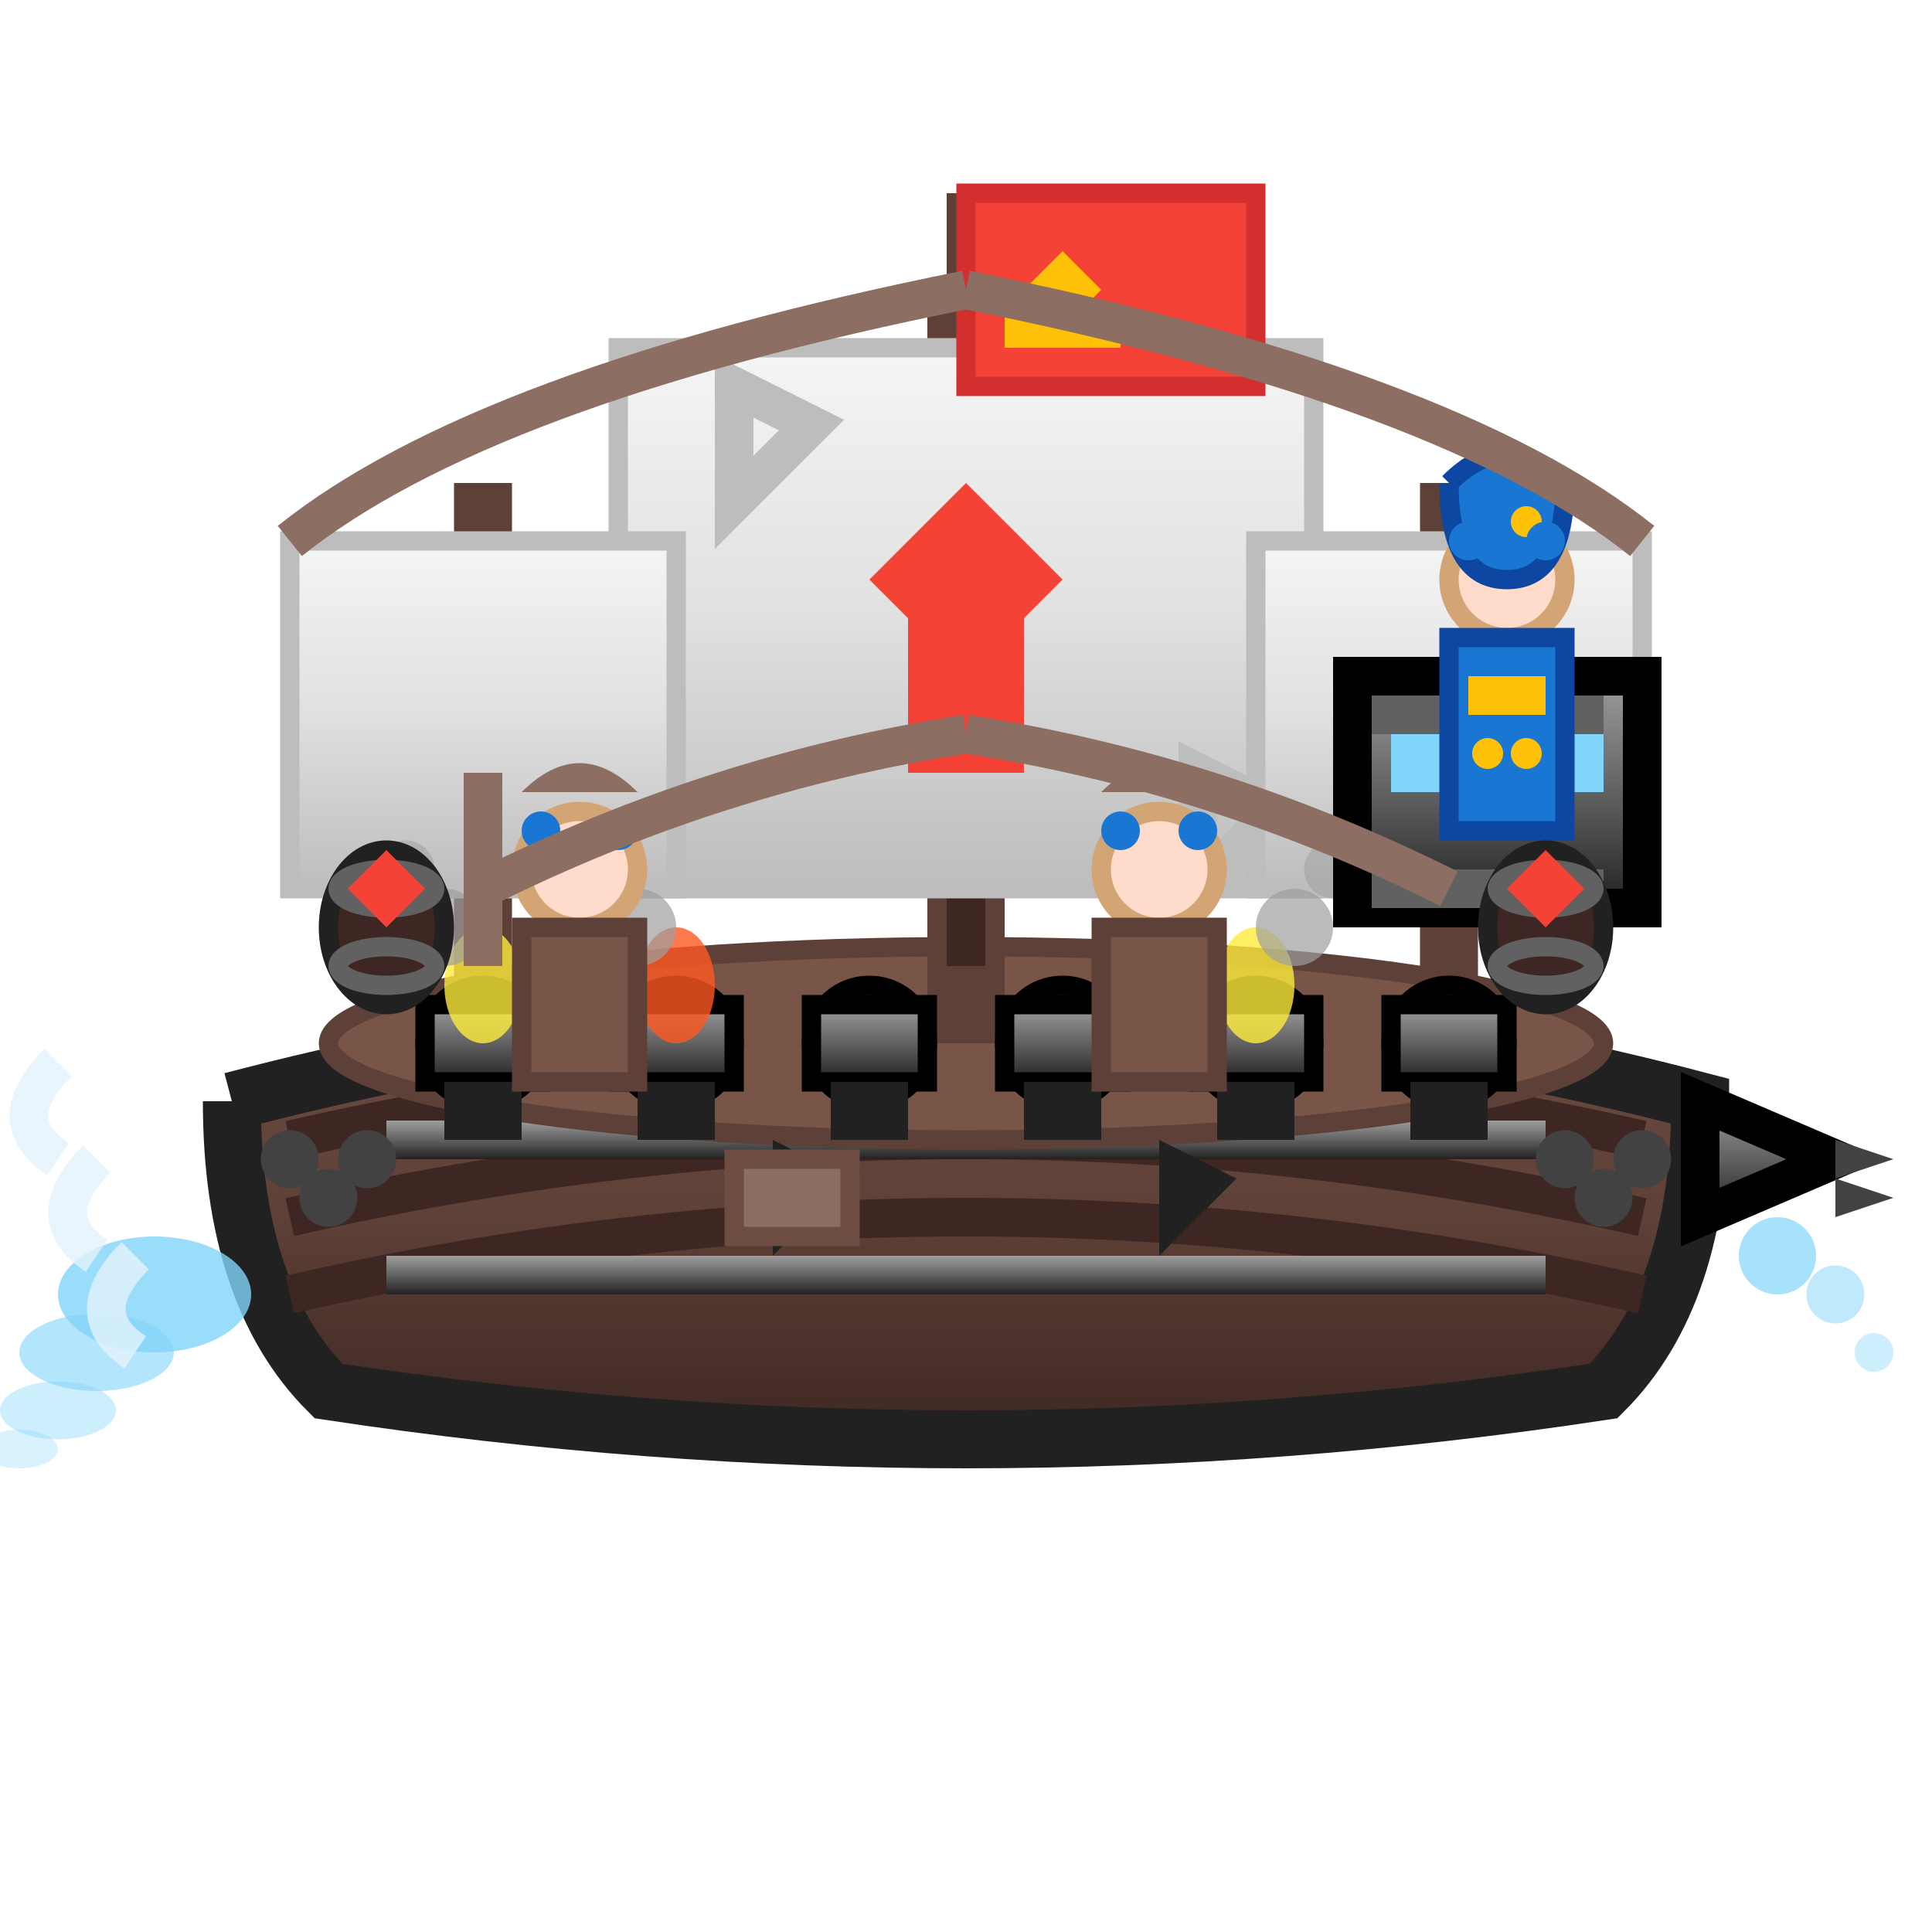
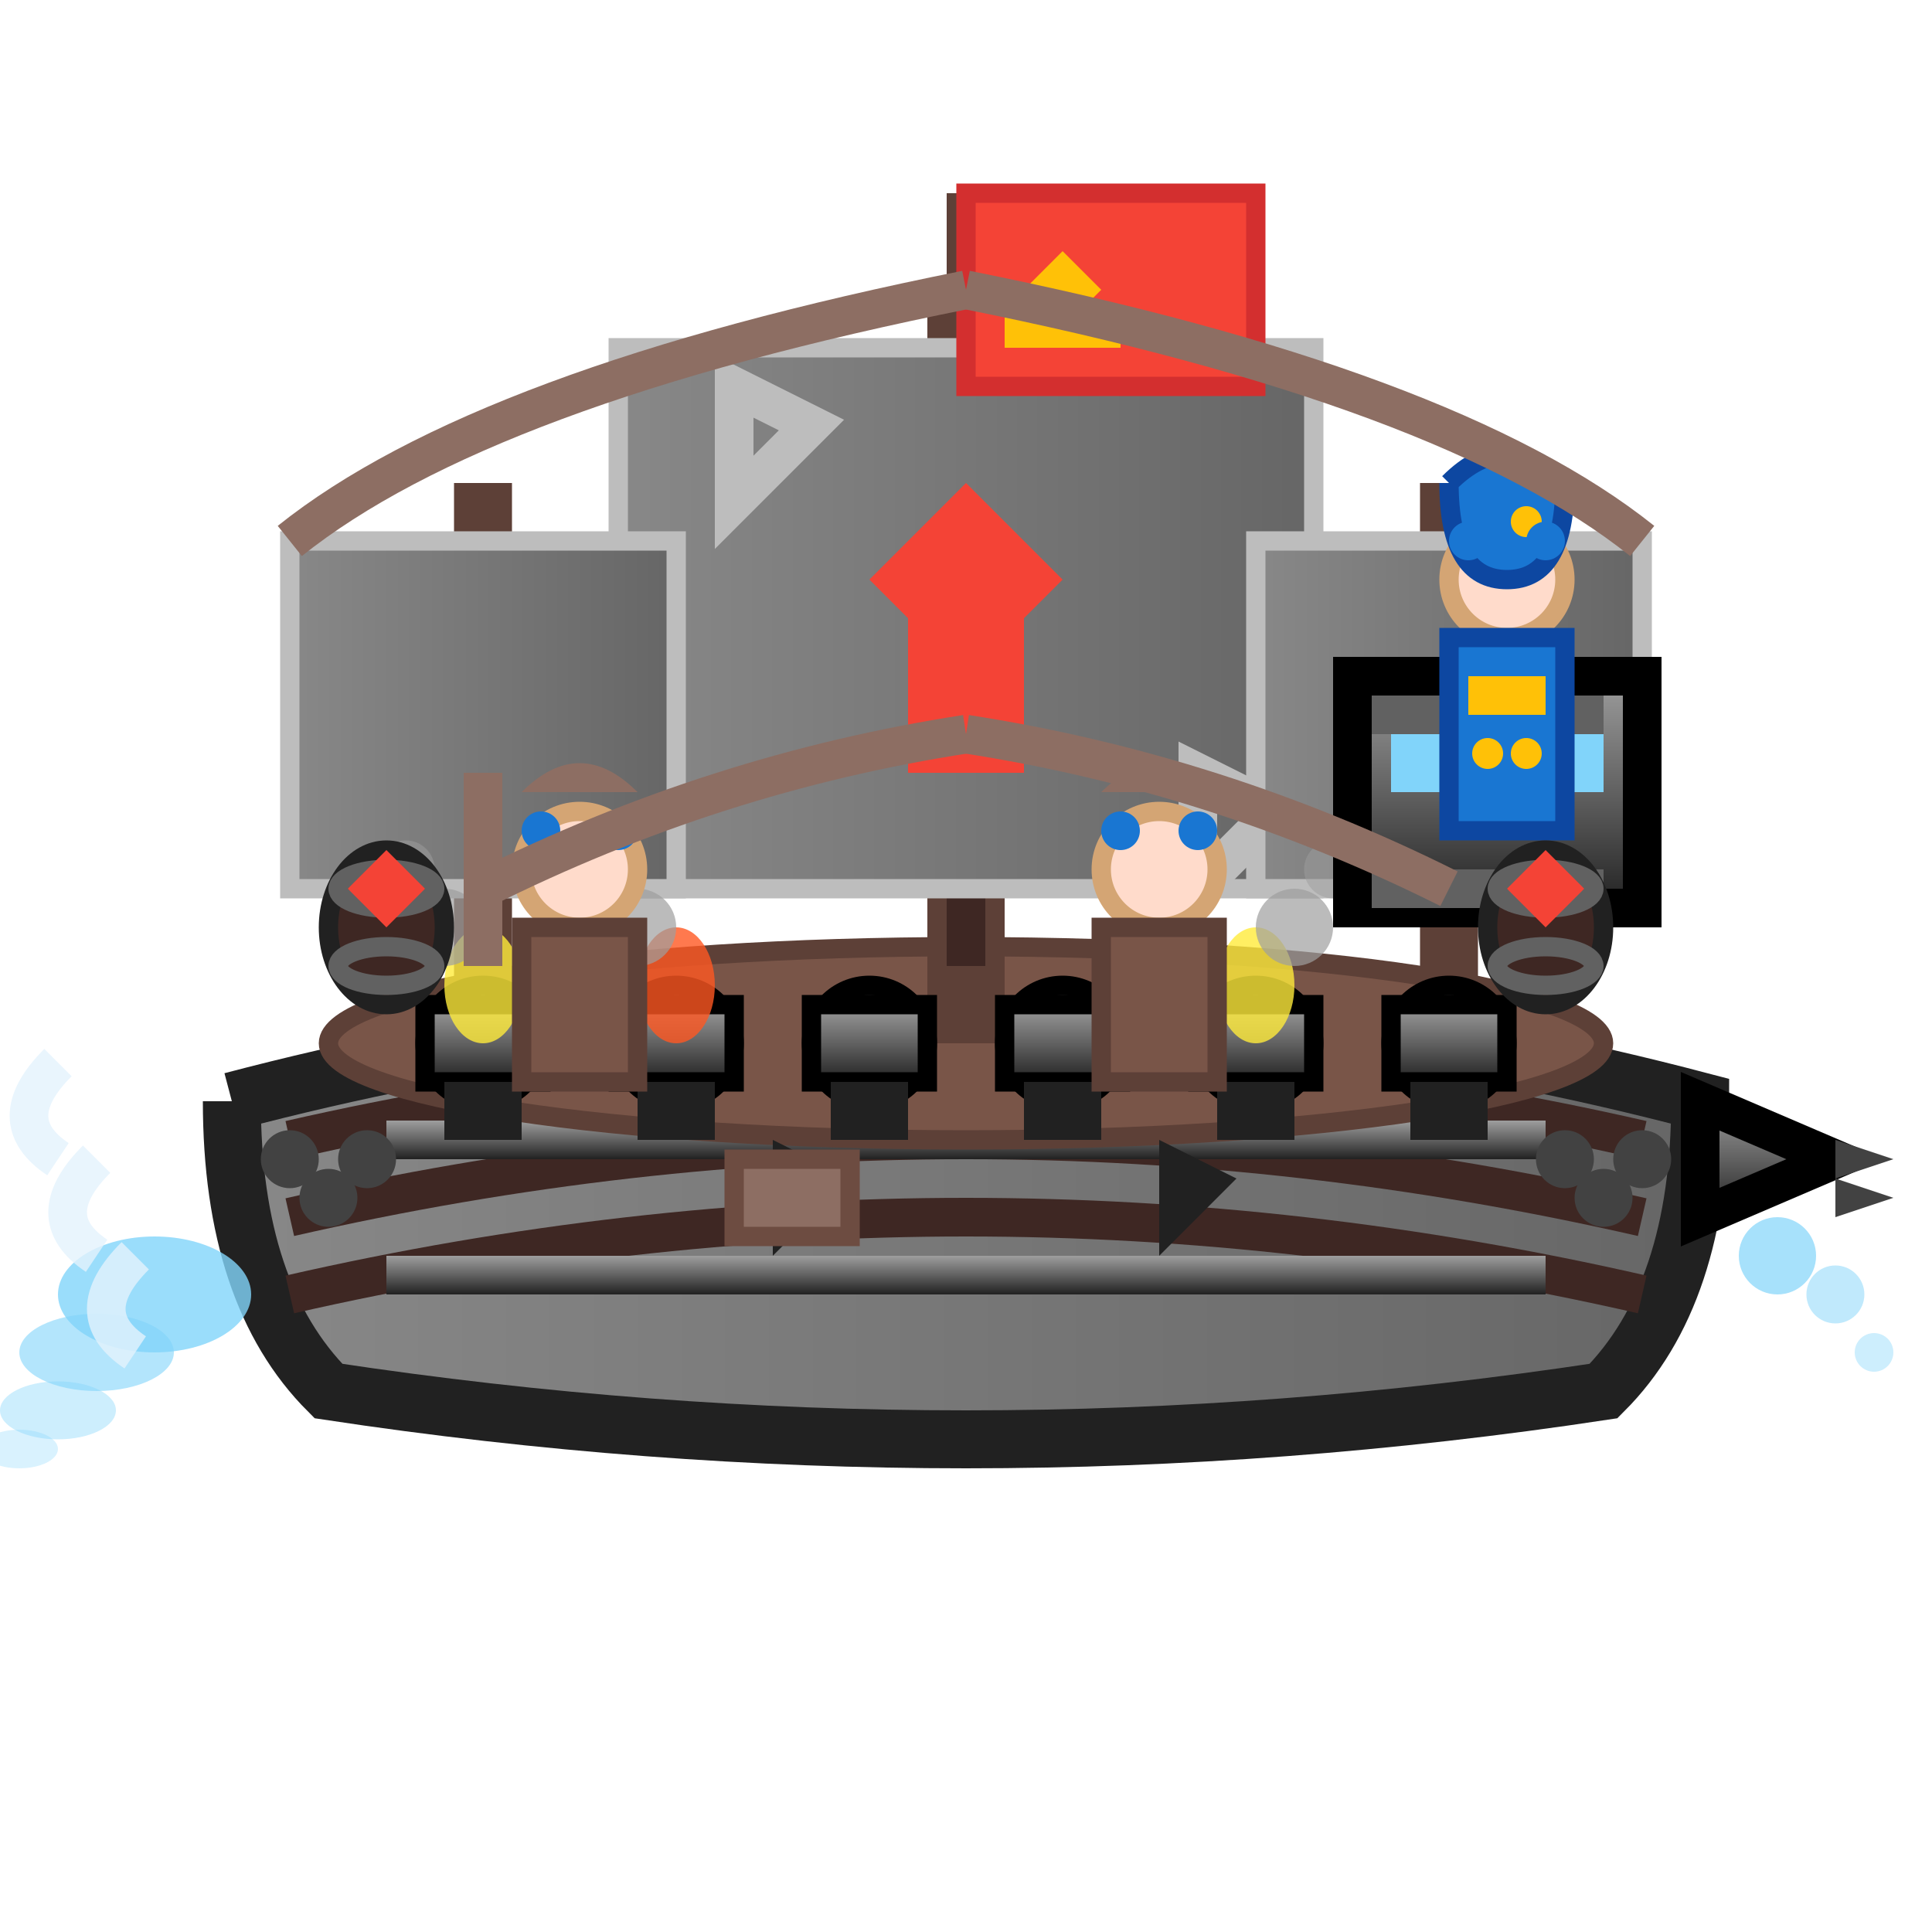
<svg xmlns="http://www.w3.org/2000/svg" viewBox="0 0 100 100">
  <defs>
+     <linearGradient id="playerColor">
+       <stop offset="0%" stop-color="#888888" />
+       <stop offset="100%" stop-color="#666666" />
+     </linearGradient>
    <linearGradient id="hullGrad" x1="0%" y1="0%" x2="0%" y2="100%">
      <stop offset="0%" stop-color="#6d4c41" />
      <stop offset="50%" stop-color="#5d4037" />
      <stop offset="100%" stop-color="#3e2723" />
    </linearGradient>
    <linearGradient id="metalGrad" x1="0%" y1="0%" x2="0%" y2="100%">
      <stop offset="0%" stop-color="#9e9e9e" />
      <stop offset="50%" stop-color="#616161" />
      <stop offset="100%" stop-color="#212121" />
    </linearGradient>
    <linearGradient id="sailGrad" x1="0%" y1="0%" x2="0%" y2="100%">
      <stop offset="0%" stop-color="#f5f5f5" />
      <stop offset="50%" stop-color="#e0e0e0" />
      <stop offset="100%" stop-color="#bdbdbd" />
    </linearGradient>
    <radialGradient id="cannonGrad" cx="50%" cy="50%">
      <stop offset="0%" stop-color="#424242" />
      <stop offset="100%" stop-color="#212121" />
    </radialGradient>
  </defs>
-   <path d="M12 57 Q50 47 88 57 Q88 67 83 72 Q50 77 17 72 Q12 67 12 57" fill="url(#hullGrad)" stroke="#212121" stroke-width="3" />
+   <path d="M12 57 Q50 47 88 57 Q88 67 83 72 Q50 77 17 72 Q12 67 12 57" fill="url(#playerColor)" stroke="#212121" stroke-width="3" />
  <path d="M15 59 Q50 51 85 59" stroke="#3e2723" stroke-width="2" fill="none" />
  <path d="M15 63 Q50 55 85 63" stroke="#3e2723" stroke-width="2" fill="none" />
  <path d="M15 67 Q50 59 85 67" stroke="#3e2723" stroke-width="2" fill="none" />
  <rect x="20" y="58" width="60" height="2" fill="url(#metalGrad)" />
  <rect x="20" y="65" width="60" height="2" fill="url(#metalGrad)" />
  <ellipse cx="50" cy="54" rx="33" ry="5" fill="#795548" stroke="#5d4037" stroke-width="1" />
  <line x1="50" y1="15" x2="50" y2="54" stroke="#5d4037" stroke-width="4" />
  <rect x="49" y="20" width="2" height="30" fill="#3e2723" />
-   <rect x="32" y="18" width="36" height="28" fill="url(#sailGrad)" stroke="#bdbdbd" stroke-width="1" />
+   <rect x="32" y="18" width="36" height="28" fill="url(#playerColor)" stroke="#bdbdbd" stroke-width="1" />
  <polygon points="50,25 45,30 50,35 55,30" fill="#f44336" />
  <rect x="47" y="32" width="6" height="8" fill="#f44336" />
  <polygon points="38,20 42,22 38,26" fill="none" stroke="#bdbdbd" stroke-width="2" />
  <polygon points="62,40 66,42 62,46" fill="none" stroke="#bdbdbd" stroke-width="2" />
  <line x1="25" y1="25" x2="25" y2="54" stroke="#5d4037" stroke-width="3" />
-   <rect x="15" y="28" width="20" height="18" fill="url(#sailGrad)" stroke="#bdbdbd" stroke-width="1" />
+   <rect x="15" y="28" width="20" height="18" fill="url(#playerColor)" stroke="#bdbdbd" stroke-width="1" />
  <line x1="75" y1="25" x2="75" y2="54" stroke="#5d4037" stroke-width="3" />
-   <rect x="65" y="28" width="20" height="18" fill="url(#sailGrad)" stroke="#bdbdbd" stroke-width="1" />
+   <rect x="65" y="28" width="20" height="18" fill="url(#playerColor)" stroke="#bdbdbd" stroke-width="1" />
  <circle cx="25" cy="54" r="3" fill="url(#cannonGrad)" stroke="#000" stroke-width="1" />
  <rect x="22" y="52" width="6" height="4" fill="url(#metalGrad)" stroke="#000" stroke-width="1" />
  <circle cx="35" cy="54" r="3" fill="url(#cannonGrad)" stroke="#000" stroke-width="1" />
  <rect x="32" y="52" width="6" height="4" fill="url(#metalGrad)" stroke="#000" stroke-width="1" />
  <circle cx="45" cy="54" r="3" fill="url(#cannonGrad)" stroke="#000" stroke-width="1" />
  <rect x="42" y="52" width="6" height="4" fill="url(#metalGrad)" stroke="#000" stroke-width="1" />
  <circle cx="55" cy="54" r="3" fill="url(#cannonGrad)" stroke="#000" stroke-width="1" />
  <rect x="52" y="52" width="6" height="4" fill="url(#metalGrad)" stroke="#000" stroke-width="1" />
  <circle cx="65" cy="54" r="3" fill="url(#cannonGrad)" stroke="#000" stroke-width="1" />
  <rect x="62" y="52" width="6" height="4" fill="url(#metalGrad)" stroke="#000" stroke-width="1" />
  <circle cx="75" cy="54" r="3" fill="url(#cannonGrad)" stroke="#000" stroke-width="1" />
  <rect x="72" y="52" width="6" height="4" fill="url(#metalGrad)" stroke="#000" stroke-width="1" />
  <rect x="23" y="56" width="4" height="3" fill="#212121" />
  <rect x="33" y="56" width="4" height="3" fill="#212121" />
  <rect x="43" y="56" width="4" height="3" fill="#212121" />
  <rect x="53" y="56" width="4" height="3" fill="#212121" />
  <rect x="63" y="56" width="4" height="3" fill="#212121" />
  <rect x="73" y="56" width="4" height="3" fill="#212121" />
  <ellipse cx="25" cy="51" rx="2" ry="3" fill="#ffeb3b" opacity="0.8" />
  <ellipse cx="35" cy="51" rx="2" ry="3" fill="#ff5722" opacity="0.8" />
  <ellipse cx="65" cy="51" rx="2" ry="3" fill="#ffeb3b" opacity="0.8" />
  <circle cx="23" cy="48" r="2" fill="#9e9e9e" opacity="0.7" />
  <circle cx="21" cy="45" r="1.5" fill="#9e9e9e" opacity="0.5" />
  <circle cx="33" cy="48" r="2" fill="#9e9e9e" opacity="0.7" />
  <circle cx="31" cy="45" r="1.5" fill="#9e9e9e" opacity="0.5" />
  <circle cx="67" cy="48" r="2" fill="#9e9e9e" opacity="0.7" />
  <circle cx="69" cy="45" r="1.5" fill="#9e9e9e" opacity="0.5" />
  <rect x="70" y="35" width="15" height="12" fill="url(#metalGrad)" stroke="#000" stroke-width="2" />
  <rect x="72" y="38" width="3" height="3" fill="#81d4fa" />
  <rect x="76" y="38" width="3" height="3" fill="#81d4fa" />
  <rect x="80" y="38" width="3" height="3" fill="#81d4fa" />
  <rect x="71" y="36" width="12" height="2" fill="#616161" />
  <rect x="71" y="45" width="12" height="2" fill="#616161" />
  <circle cx="78" cy="30" r="3" fill="#ffdbcb" stroke="#d4a574" stroke-width="1" />
  <path d="M75 25 Q78 22 81 25 Q81 30 78 30 Q75 30 75 25" fill="#1976d2" stroke="#0d47a1" stroke-width="1" />
  <circle cx="79" cy="27" r="0.8" fill="#ffc107" />
  <circle cx="76" cy="28" r="1" fill="#1976d2" />
  <circle cx="80" cy="28" r="1" fill="#1976d2" />
  <rect x="75" y="33" width="6" height="10" fill="#1976d2" stroke="#0d47a1" stroke-width="1" />
  <rect x="76" y="35" width="4" height="2" fill="#ffc107" />
  <circle cx="77" cy="39" r="0.8" fill="#ffc107" />
  <circle cx="79" cy="39" r="0.8" fill="#ffc107" />
  <circle cx="30" cy="45" r="3" fill="#ffdbcb" stroke="#d4a574" stroke-width="1" />
  <path d="M27 41 Q30 38 33 41" fill="#8d6e63" />
  <circle cx="28" cy="43" r="1" fill="#1976d2" />
  <circle cx="32" cy="43" r="1" fill="#1976d2" />
  <rect x="27" y="48" width="6" height="8" fill="#795548" stroke="#5d4037" stroke-width="1" />
  <line x1="25" y1="40" x2="25" y2="50" stroke="#8d6e63" stroke-width="2" />
  <circle cx="60" cy="45" r="3" fill="#ffdbcb" stroke="#d4a574" stroke-width="1" />
  <path d="M57 41 Q60 38 63 41" fill="#8d6e63" />
  <circle cx="58" cy="43" r="1" fill="#1976d2" />
  <circle cx="62" cy="43" r="1" fill="#1976d2" />
  <rect x="57" y="48" width="6" height="8" fill="#795548" stroke="#5d4037" stroke-width="1" />
  <ellipse cx="20" cy="48" rx="3" ry="4" fill="#3e2723" stroke="#212121" stroke-width="1" />
  <ellipse cx="80" cy="48" rx="3" ry="4" fill="#3e2723" stroke="#212121" stroke-width="1" />
  <ellipse cx="20" cy="46" rx="2.5" ry="1" fill="none" stroke="#616161" stroke-width="1" />
  <ellipse cx="20" cy="50" rx="2.5" ry="1" fill="none" stroke="#616161" stroke-width="1" />
  <ellipse cx="80" cy="46" rx="2.5" ry="1" fill="none" stroke="#616161" stroke-width="1" />
  <ellipse cx="80" cy="50" rx="2.5" ry="1" fill="none" stroke="#616161" stroke-width="1" />
  <polygon points="20,44 18,46 20,48 22,46" fill="#f44336" />
  <polygon points="80,44 78,46 80,48 82,46" fill="#f44336" />
  <circle cx="15" cy="60" r="1.5" fill="#424242" />
  <circle cx="17" cy="62" r="1.5" fill="#424242" />
  <circle cx="19" cy="60" r="1.5" fill="#424242" />
  <circle cx="85" cy="60" r="1.5" fill="#424242" />
  <circle cx="83" cy="62" r="1.5" fill="#424242" />
  <circle cx="81" cy="60" r="1.5" fill="#424242" />
  <polygon points="88,57 95,60 88,63" fill="url(#metalGrad)" stroke="#000" stroke-width="2" />
  <polygon points="95,59 98,60 95,61" fill="#424242" />
  <polygon points="95,61 98,62 95,63" fill="#424242" />
  <line x1="50" y1="15" x2="50" y2="10" stroke="#5d4037" stroke-width="2" />
  <rect x="50" y="10" width="15" height="10" fill="#f44336" stroke="#d32f2f" stroke-width="1" />
  <polygon points="55,13 53,15 55,17 57,15" fill="#ffc107" />
  <rect x="52" y="16" width="6" height="2" fill="#ffc107" />
  <path d="M15 28 Q25 20 50 15" stroke="#8d6e63" stroke-width="2" fill="none" />
  <path d="M85 28 Q75 20 50 15" stroke="#8d6e63" stroke-width="2" fill="none" />
  <path d="M25 46 Q37 40 50 38" stroke="#8d6e63" stroke-width="2" fill="none" />
  <path d="M75 46 Q63 40 50 38" stroke="#8d6e63" stroke-width="2" fill="none" />
  <polygon points="40,59 44,61 40,65" fill="#212121" />
  <polygon points="60,59 64,61 60,65" fill="#212121" />
  <rect x="38" y="60" width="6" height="4" fill="#8d6e63" stroke="#6d4c41" stroke-width="1" />
  <ellipse cx="8" cy="67" rx="5" ry="3" fill="#81d4fa" opacity="0.8" />
  <ellipse cx="5" cy="70" rx="4" ry="2" fill="#81d4fa" opacity="0.6" />
  <ellipse cx="3" cy="73" rx="3" ry="1.5" fill="#81d4fa" opacity="0.4" />
  <ellipse cx="1" cy="75" rx="2" ry="1" fill="#81d4fa" opacity="0.3" />
  <circle cx="92" cy="65" r="2" fill="#81d4fa" opacity="0.7" />
  <circle cx="95" cy="67" r="1.5" fill="#81d4fa" opacity="0.5" />
  <circle cx="97" cy="70" r="1" fill="#81d4fa" opacity="0.4" />
  <path d="M3 60 Q0 58 3 55" stroke="#e3f2fd" stroke-width="2" fill="none" opacity="0.8" />
  <path d="M5 65 Q2 63 5 60" stroke="#e3f2fd" stroke-width="2" fill="none" opacity="0.8" />
  <path d="M7 70 Q4 68 7 65" stroke="#e3f2fd" stroke-width="2" fill="none" opacity="0.8" />
</svg>
